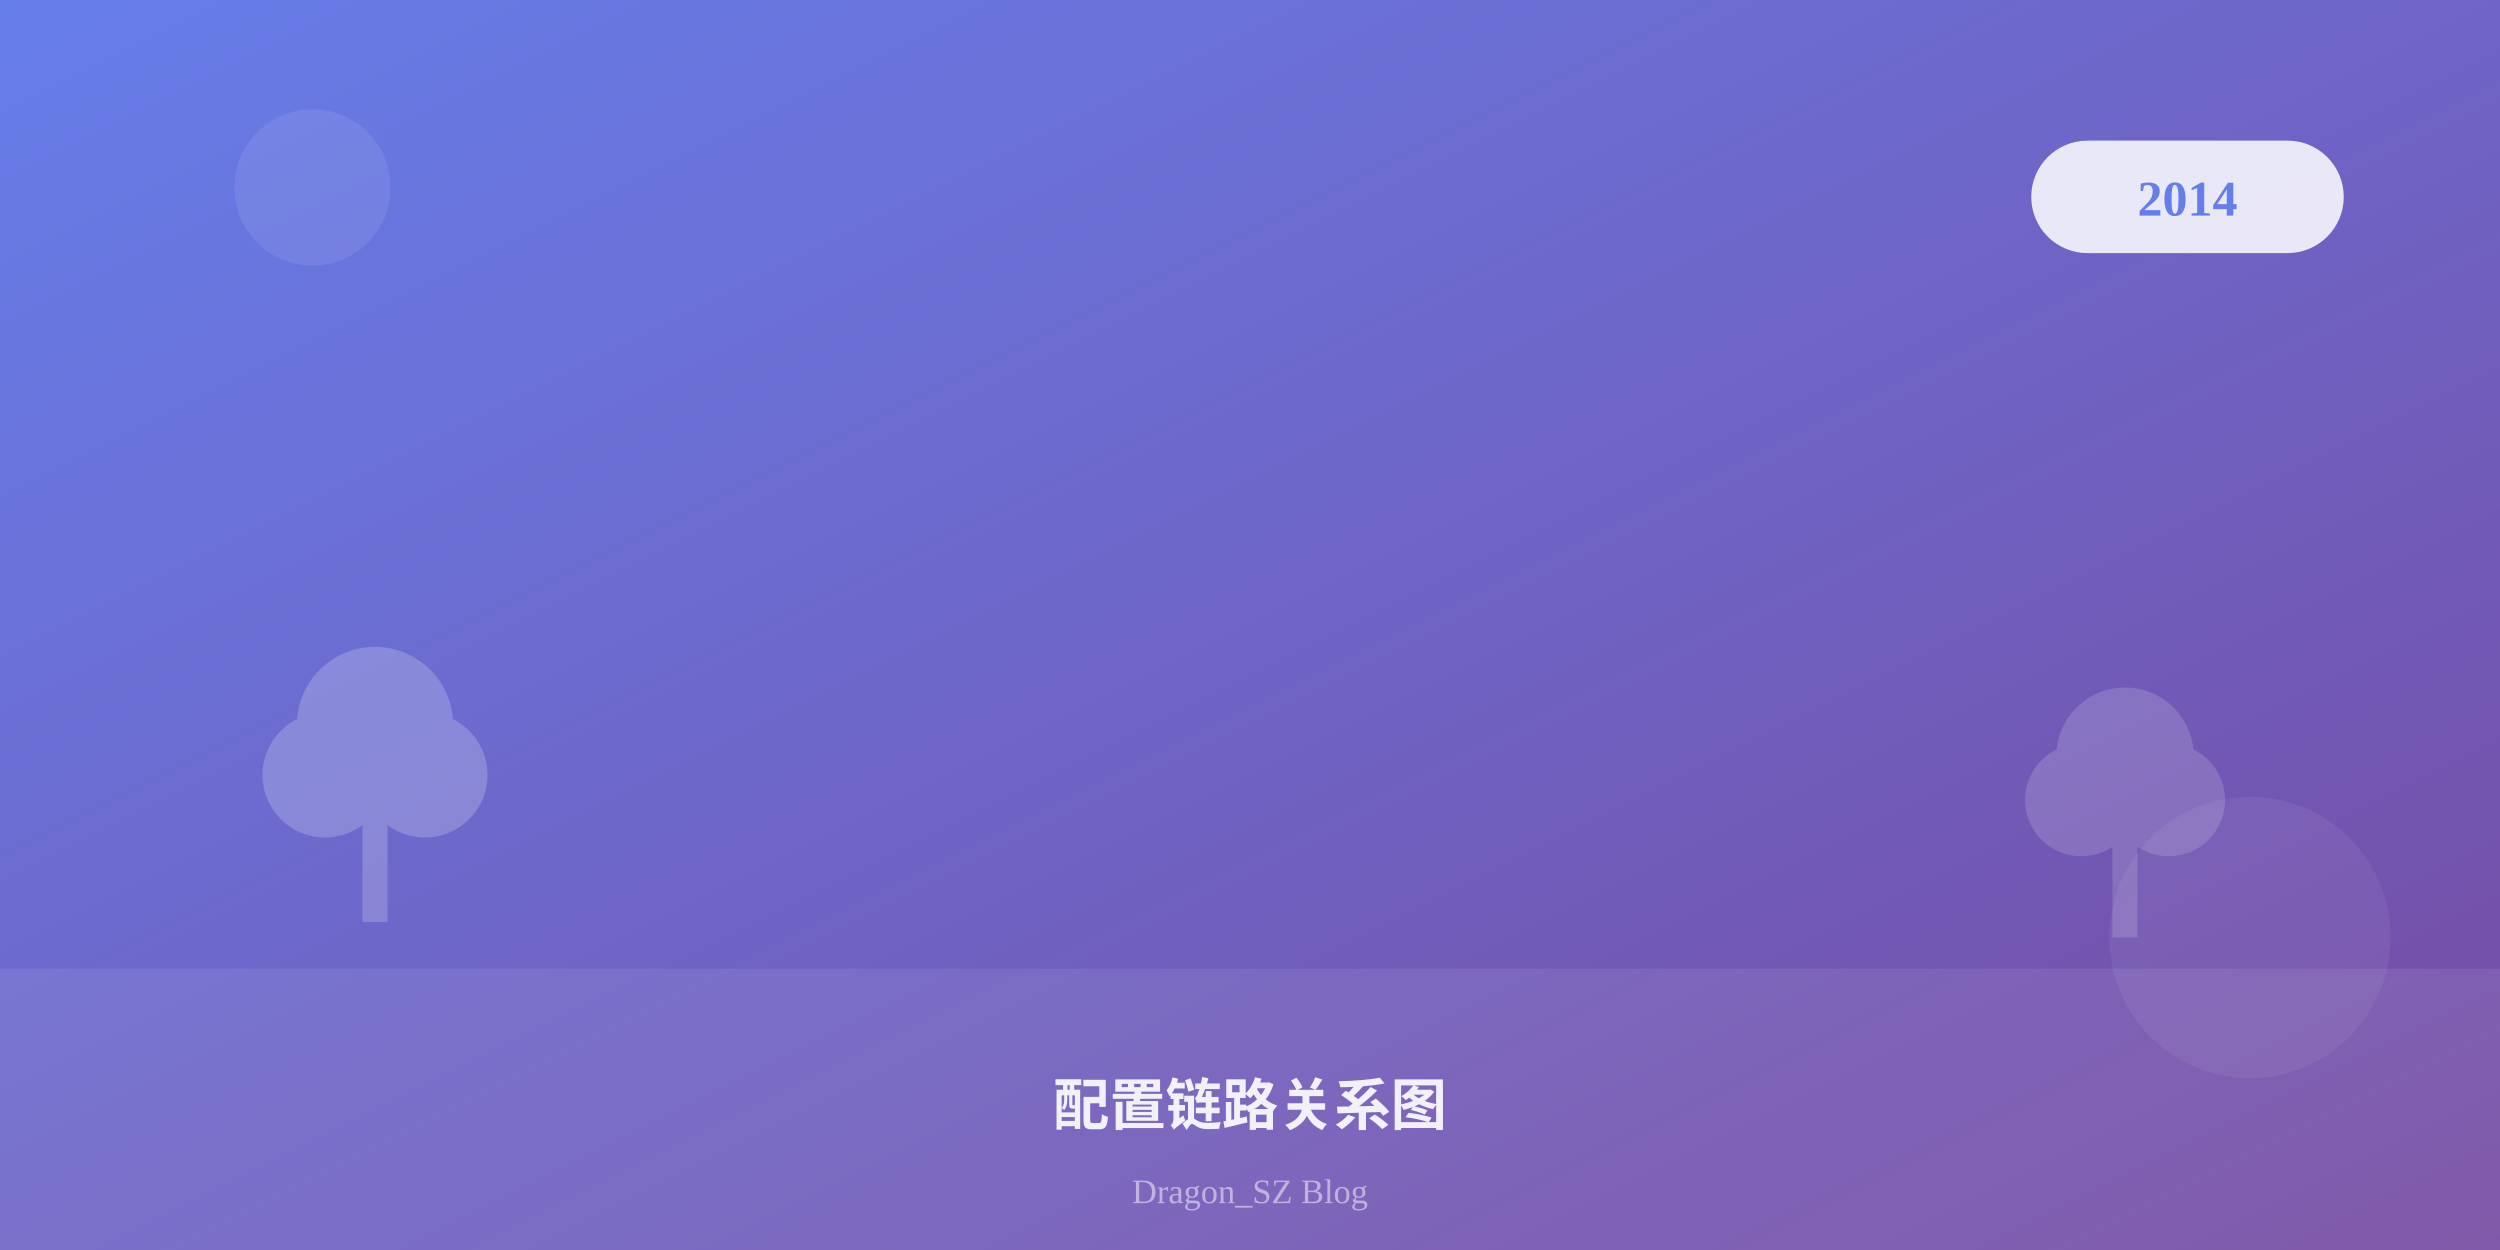
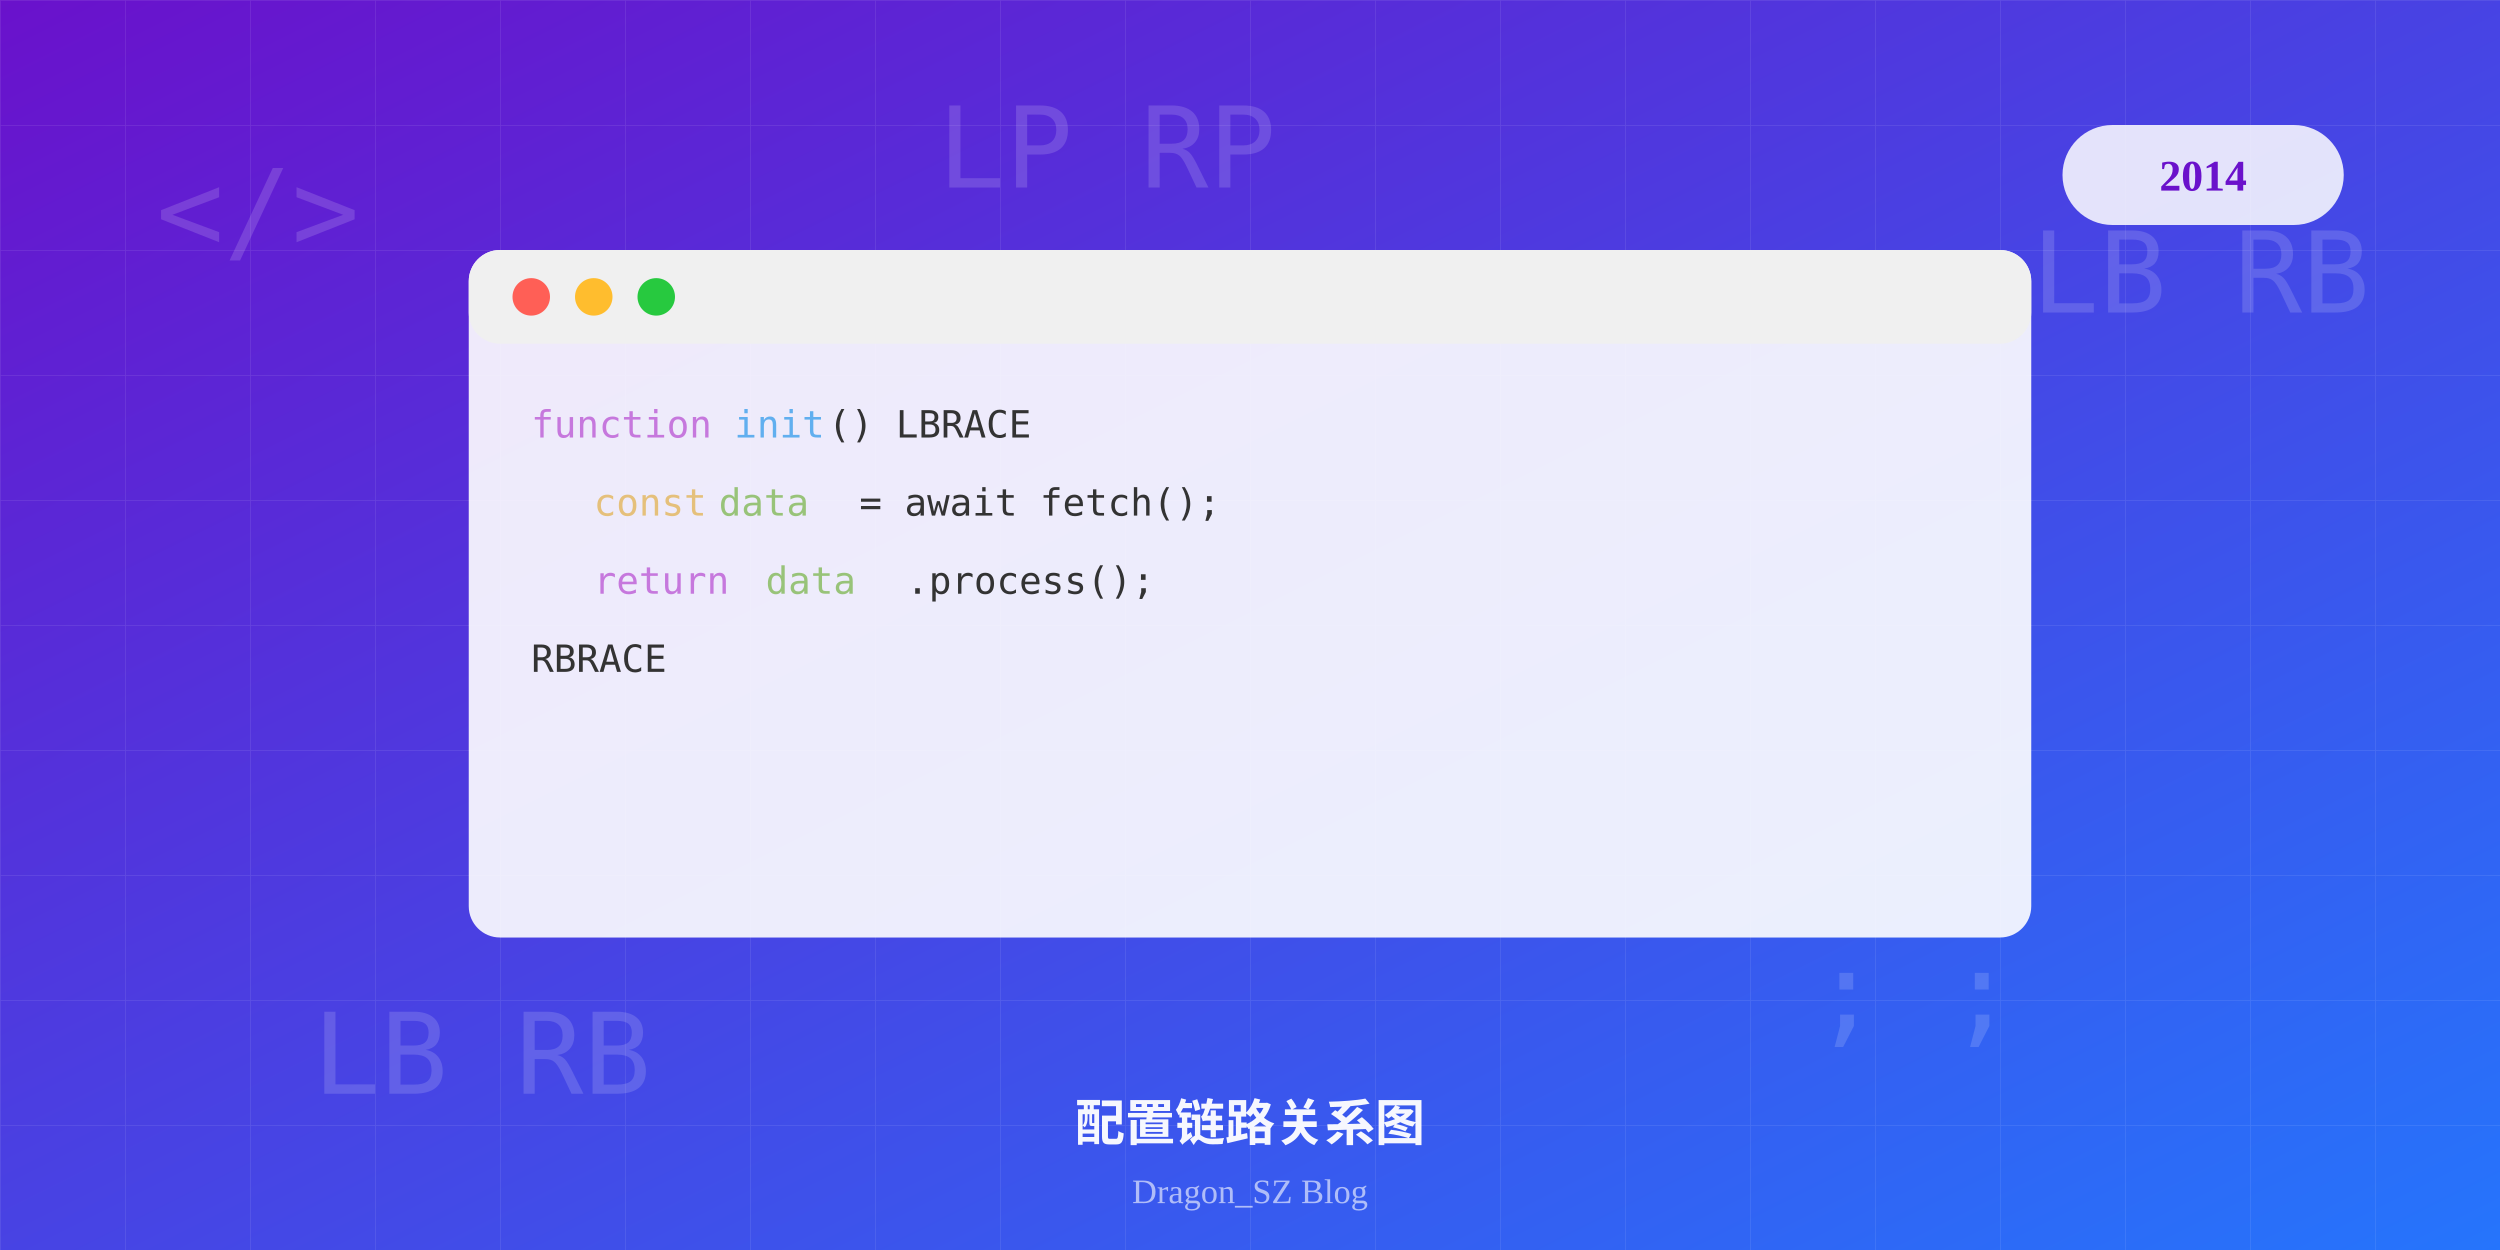
<svg xmlns="http://www.w3.org/2000/svg" viewBox="0 0 800 400" width="100%" height="100%">
  <defs>
-     <linearGradient id="bg" x1="0%" y1="0%" x2="100%" y2="100%">
-       <stop offset="0%" style="stop-color:#667eea;stop-opacity:1" />
-       <stop offset="100%" style="stop-color:#764ba2;stop-opacity:1" />
+     <linearGradient id="codeBg" x1="0%" y1="0%" x2="100%" y2="100%">
+       <stop offset="0%" style="stop-color:#6a11cb;stop-opacity:1" />
+       <stop offset="100%" style="stop-color:#2575fc;stop-opacity:1" />
    </linearGradient>
+     <pattern id="codeGrid" width="40" height="40" patternUnits="userSpaceOnUse">
+       <path d="M 40 0 L 0 0 0 40" fill="none" stroke="white" stroke-width="0.5" opacity="0.1" />
+     </pattern>
  </defs>
-   <rect width="800" height="400" fill="url(#bg)" />
-   <g transform="translate(120, 240)" opacity="0.2">
-     <rect x="-4" y="0" width="8" height="55" fill="white" />
-     <circle cx="0" cy="-8" r="25" fill="white" />
-     <circle cx="-16" cy="8" r="20" fill="white" />
-     <circle cx="16" cy="8" r="20" fill="white" />
+   <rect width="800" height="400" fill="url(#codeBg)" />
+   <rect width="800" height="400" fill="url(#codeGrid)" />
+   <g opacity="0.15" font-family="monospace" font-size="36" fill="white">
+     <text x="50" y="80">&lt;/&gt;</text>
+     <text x="650" y="100">LB RB</text>
+     <text x="100" y="350">LB RB</text>
+     <text x="580" y="330">; ;</text>
+     <text x="300" y="60">LP RP</text>
  </g>
-   <g transform="translate(680, 250)" opacity="0.15">
-     <rect x="-4" y="0" width="8" height="50" fill="white" />
-     <circle cx="0" cy="-8" r="22" fill="white" />
-     <circle cx="-14" cy="6" r="18" fill="white" />
-     <circle cx="14" cy="6" r="18" fill="white" />
+   <g transform="translate(150, 80)">
+     <rect width="500" height="220" rx="10" fill="white" opacity="0.9" />
+     <rect width="500" height="30" rx="10" fill="#f0f0f0" />
+     <circle cx="20" cy="15" r="6" fill="#ff5f56" />
+     <circle cx="40" cy="15" r="6" fill="#ffbd2e" />
+     <circle cx="60" cy="15" r="6" fill="#27c93f" />
+     <g font-family="monospace" font-size="12" fill="#333">
+       <text x="20" y="60" fill="#c678dd">function</text>
+       <text x="85" y="60" fill="#61afef">init</text>
+       <text x="115" y="60">() LBRACE</text>
+       <text x="40" y="85" fill="#e5c07b">const</text>
+       <text x="80" y="85" fill="#98c379">data</text>
+       <text x="125" y="85">= await fetch();</text>
+       <text x="40" y="110" fill="#c678dd">return</text>
+       <text x="95" y="110" fill="#98c379">data</text>
+       <text x="140" y="110">.process();</text>
+       <text x="20" y="135">RBRACE</text>
+     </g>
  </g>
-   <circle cx="100" cy="60" r="25" fill="white" opacity="0.08" />
-   <circle cx="720" cy="300" r="45" fill="white" opacity="0.06" />
-   <rect x="0" y="310" width="800" height="90" fill="white" opacity="0.08" />
-   <g transform="translate(650, 45)">
-     <rect width="100" height="36" rx="18" fill="white" opacity="0.85" />
-     <text x="50" y="24" text-anchor="middle" font-size="16" font-weight="bold" fill="#667eea">2014</text>
+   <g transform="translate(660, 40)">
+     <rect width="90" height="32" rx="16" fill="white" opacity="0.85" />
+     <text x="45" y="21" text-anchor="middle" font-size="14" font-weight="bold" fill="#6a11cb">2014</text>
  </g>
-   <text x="400" y="360" text-anchor="middle" font-size="18" font-weight="bold" fill="white" opacity="0.9">配置链路关系图</text>
-   <text x="400" y="385" text-anchor="middle" font-size="11" fill="white" opacity="0.5">Dragon_SZ Blog</text>
+   <text x="400" y="365" text-anchor="middle" font-size="16" font-weight="bold" fill="white" opacity="0.95">配置链路关系图</text>
+   <text x="400" y="385" text-anchor="middle" font-size="11" fill="white" opacity="0.6">Dragon_SZ Blog</text>
</svg>
